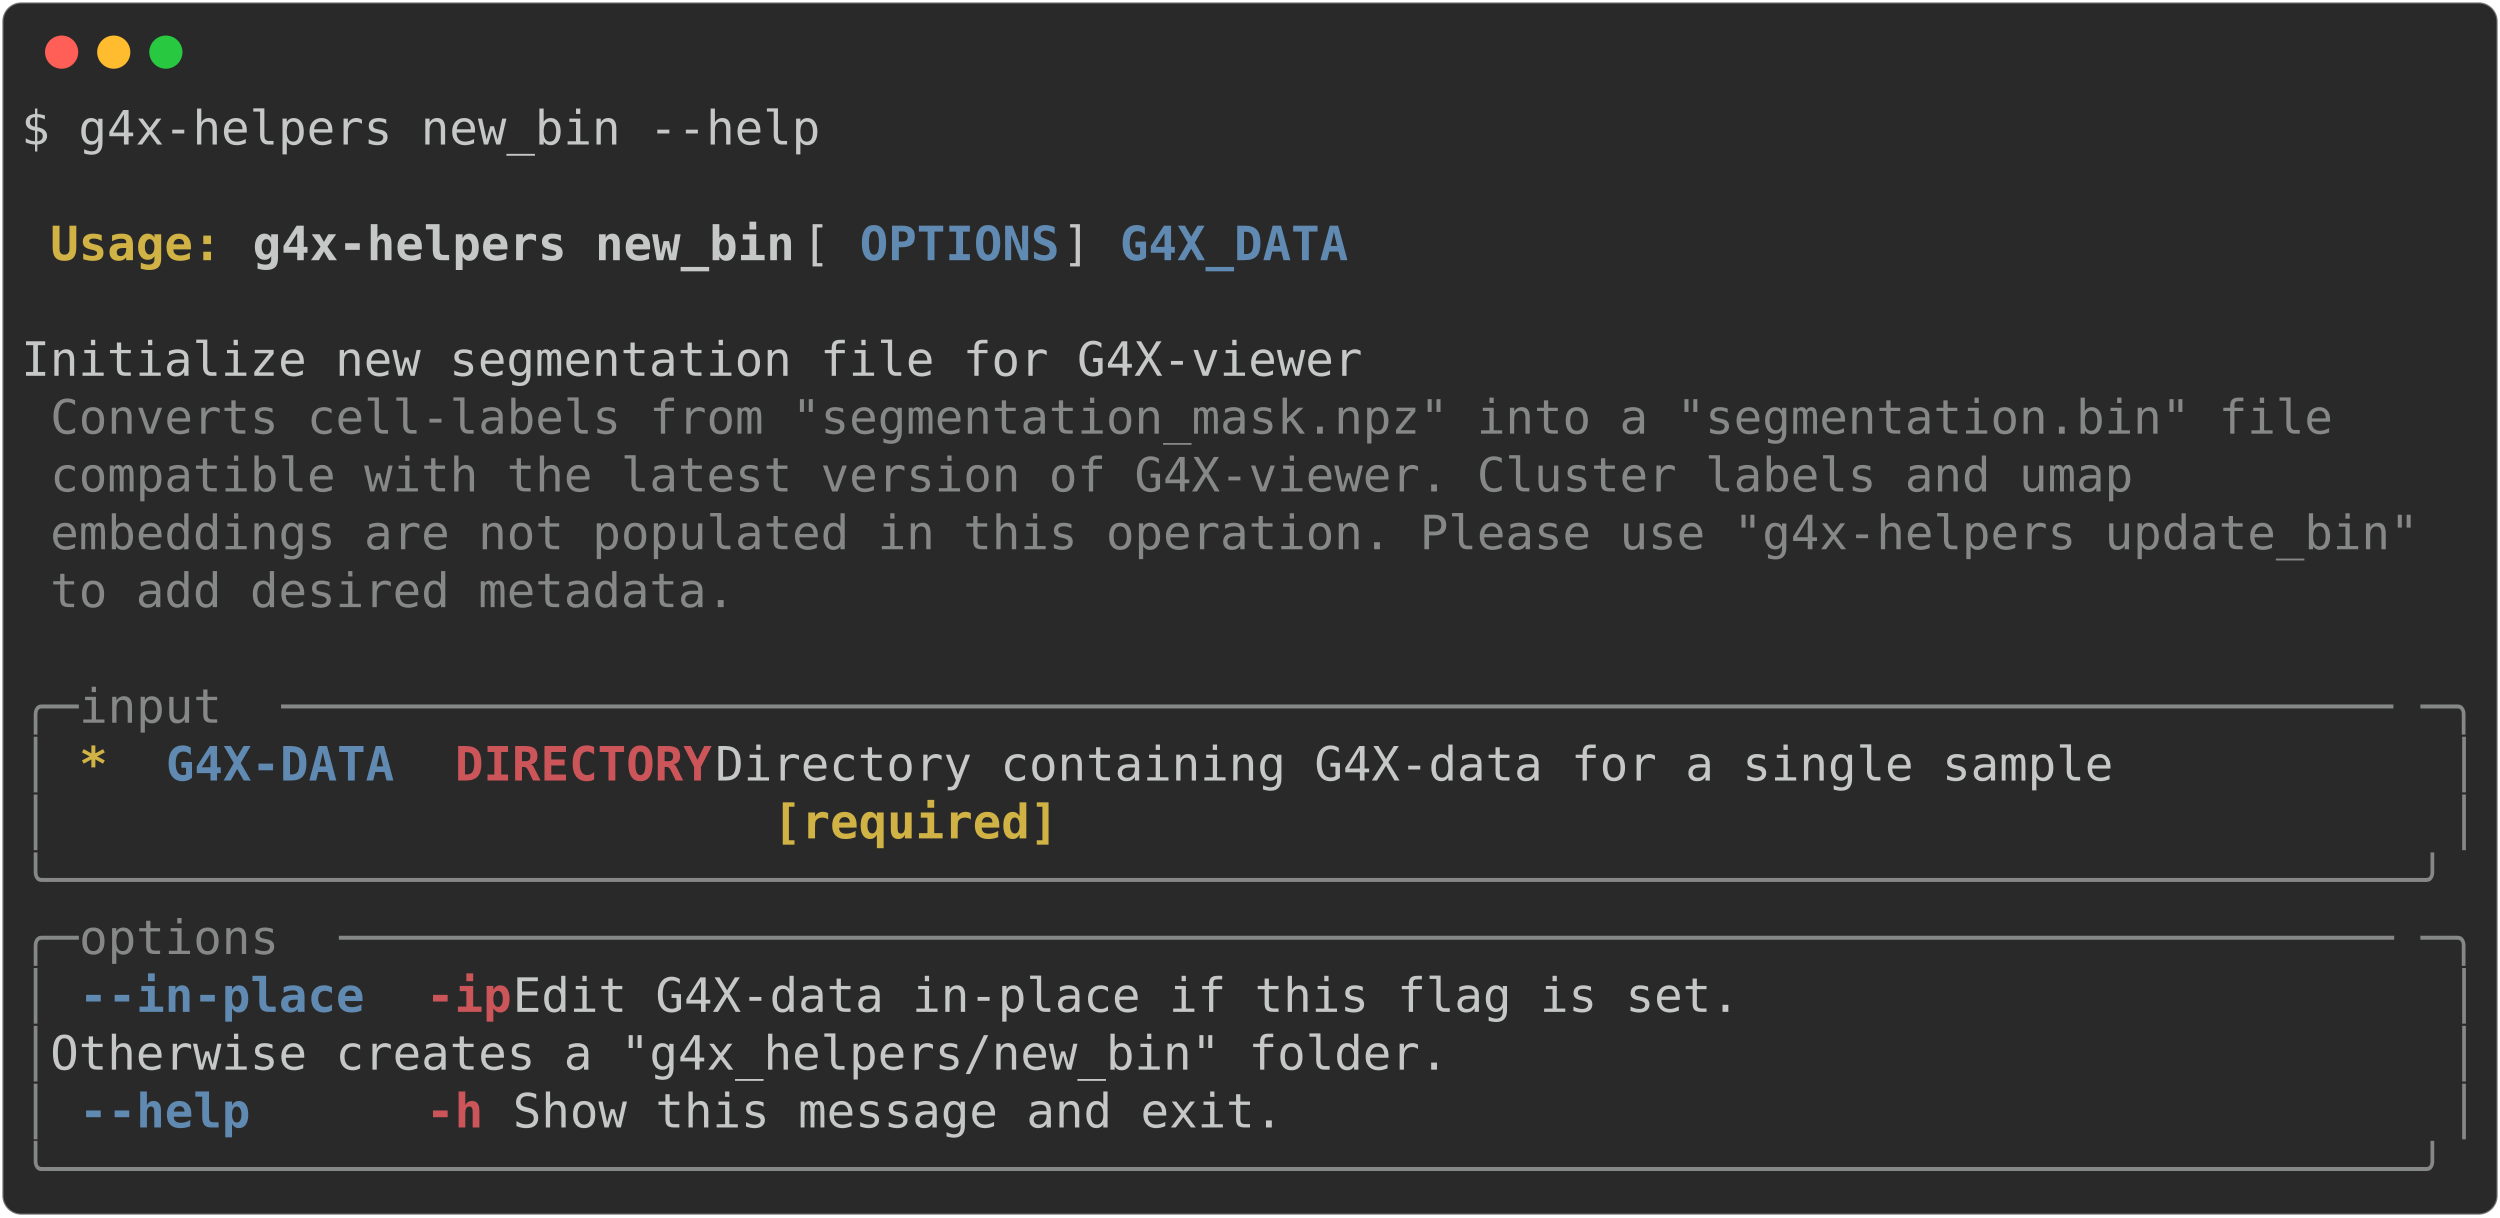
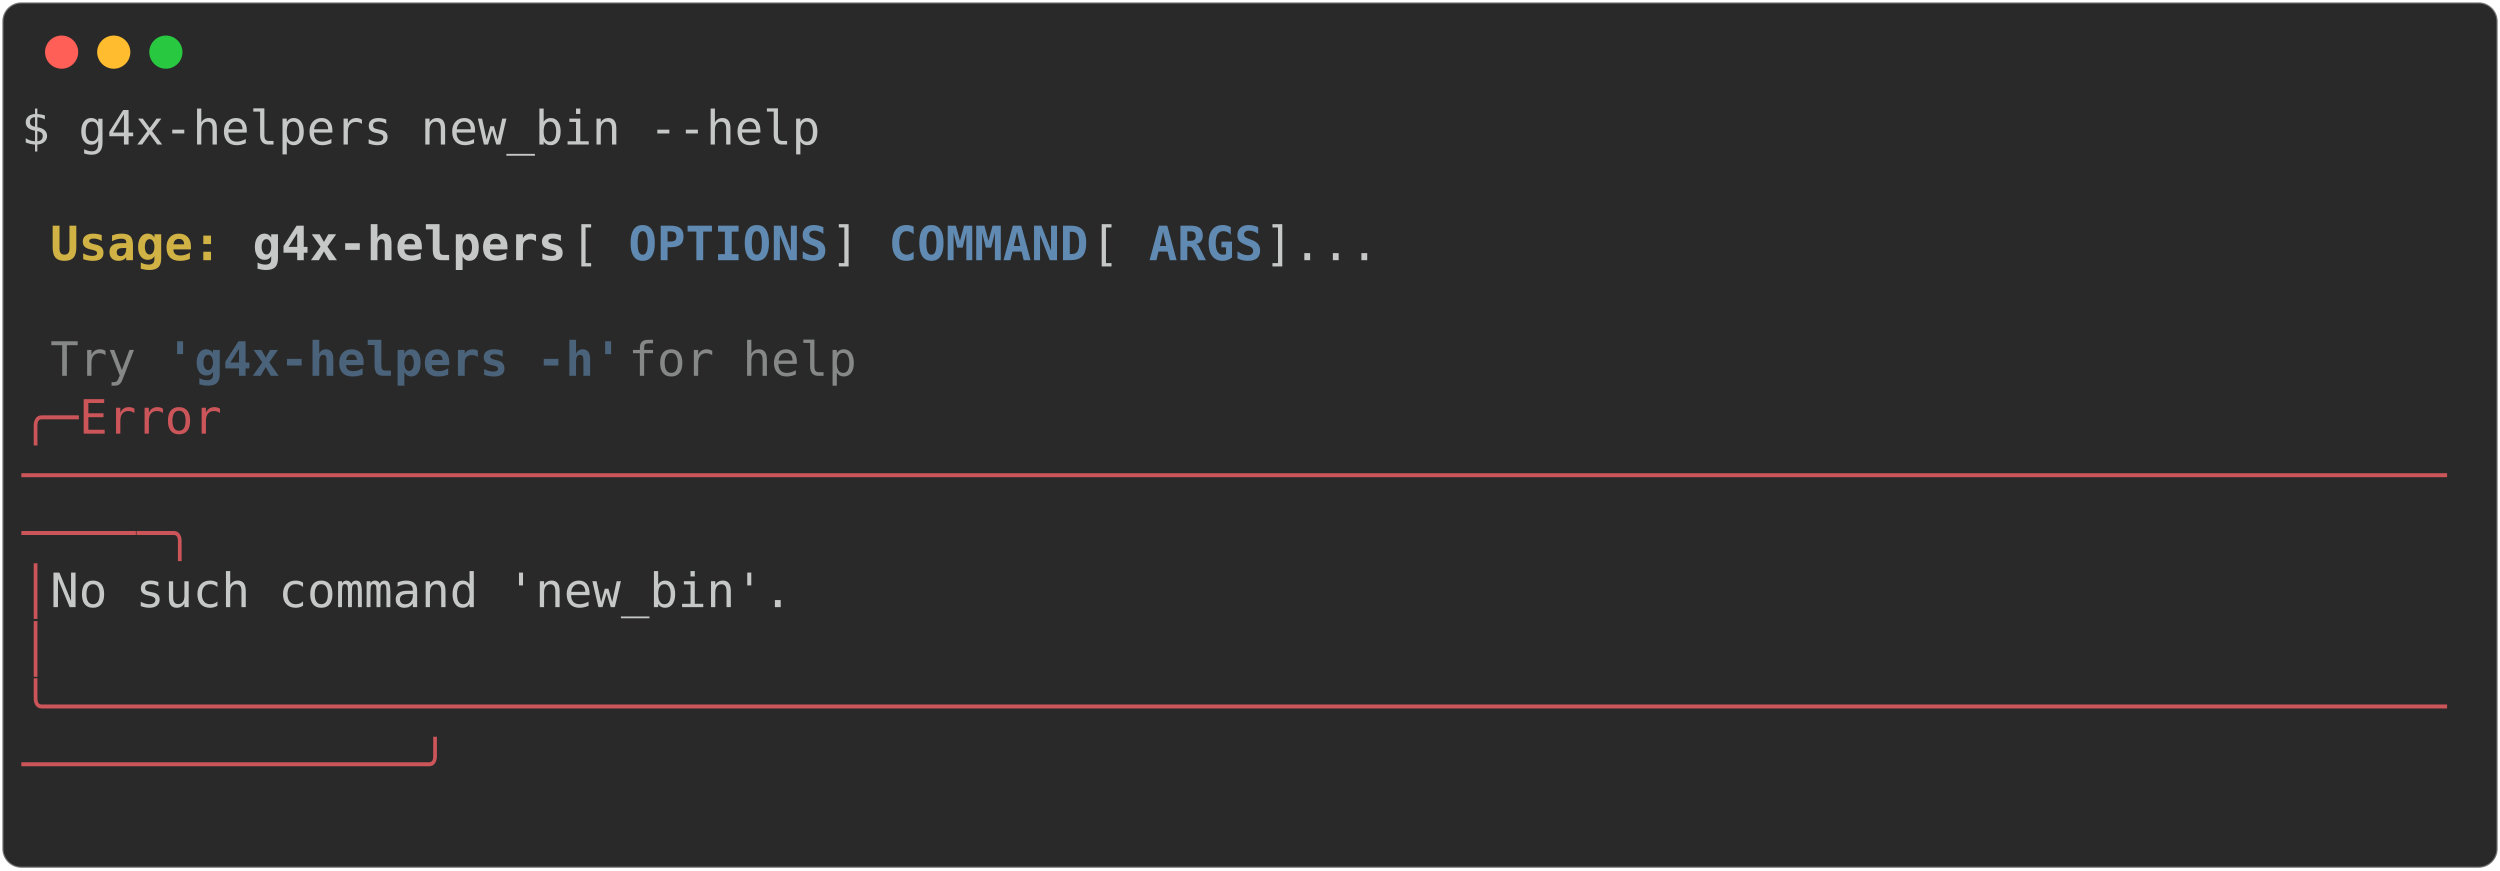
- <svg xmlns="http://www.w3.org/2000/svg" class="rich-terminal" viewBox="0 0 1055 513.6">
+ <svg xmlns="http://www.w3.org/2000/svg" class="rich-terminal" viewBox="0 0 1055 367.2">
  <style>

    @font-face {
        font-family: "Fira Code";
        src: local("FiraCode-Regular"),
                url("https://cdnjs.cloudflare.com/ajax/libs/firacode/6.2.0/woff2/FiraCode-Regular.woff2") format("woff2"),
                url("https://cdnjs.cloudflare.com/ajax/libs/firacode/6.2.0/woff/FiraCode-Regular.woff") format("woff");
        font-style: normal;
        font-weight: 400;
    }
    @font-face {
        font-family: "Fira Code";
        src: local("FiraCode-Bold"),
                url("https://cdnjs.cloudflare.com/ajax/libs/firacode/6.2.0/woff2/FiraCode-Bold.woff2") format("woff2"),
                url("https://cdnjs.cloudflare.com/ajax/libs/firacode/6.2.0/woff/FiraCode-Bold.woff") format("woff");
        font-style: bold;
        font-weight: 700;
    }

-     .terminal-2021575625-matrix {
+     .terminal-603315093-matrix {
        font-family: Fira Code, monospace;
        font-size: 20px;
        line-height: 24.4px;
        font-variant-east-asian: full-width;
    }

-     .terminal-2021575625-title {
+     .terminal-603315093-title {
        font-size: 18px;
        font-weight: bold;
        font-family: arial;
    }

-     .terminal-2021575625-r1 { fill: #c5c8c6 }
- .terminal-2021575625-r2 { fill: #d0b344;font-weight: bold }
- .terminal-2021575625-r3 { fill: #c5c8c6;font-weight: bold }
- .terminal-2021575625-r4 { fill: #608ab1;font-weight: bold }
- .terminal-2021575625-r5 { fill: #868887 }
- .terminal-2021575625-r6 { fill: #cc555a;font-weight: bold }
+     .terminal-603315093-r1 { fill: #c5c8c6 }
+ .terminal-603315093-r2 { fill: #d0b344;font-weight: bold }
+ .terminal-603315093-r3 { fill: #c5c8c6;font-weight: bold }
+ .terminal-603315093-r4 { fill: #608ab1;font-weight: bold }
+ .terminal-603315093-r5 { fill: #868887 }
+ .terminal-603315093-r6 { fill: #4a637a;font-weight: bold }
+ .terminal-603315093-r7 { fill: #cc555a }
    </style>
  <defs>
-     <clipPath id="terminal-2021575625-clip-terminal">
-       <rect x="0" y="0" width="1036.0" height="462.6" />
+     <clipPath id="terminal-603315093-clip-terminal">
+       <rect x="0" y="0" width="1036.0" height="316.2" />
    </clipPath>
-     <clipPath id="terminal-2021575625-line-0">
+     <clipPath id="terminal-603315093-line-0">
      <rect x="0" y="1.5" width="1037" height="24.65" />
    </clipPath>
-     <clipPath id="terminal-2021575625-line-1">
+     <clipPath id="terminal-603315093-line-1">
      <rect x="0" y="25.9" width="1037" height="24.65" />
    </clipPath>
-     <clipPath id="terminal-2021575625-line-2">
+     <clipPath id="terminal-603315093-line-2">
      <rect x="0" y="50.3" width="1037" height="24.65" />
    </clipPath>
-     <clipPath id="terminal-2021575625-line-3">
+     <clipPath id="terminal-603315093-line-3">
      <rect x="0" y="74.7" width="1037" height="24.65" />
    </clipPath>
-     <clipPath id="terminal-2021575625-line-4">
+     <clipPath id="terminal-603315093-line-4">
      <rect x="0" y="99.1" width="1037" height="24.65" />
    </clipPath>
-     <clipPath id="terminal-2021575625-line-5">
+     <clipPath id="terminal-603315093-line-5">
      <rect x="0" y="123.5" width="1037" height="24.65" />
    </clipPath>
-     <clipPath id="terminal-2021575625-line-6">
+     <clipPath id="terminal-603315093-line-6">
      <rect x="0" y="147.9" width="1037" height="24.65" />
    </clipPath>
-     <clipPath id="terminal-2021575625-line-7">
+     <clipPath id="terminal-603315093-line-7">
      <rect x="0" y="172.3" width="1037" height="24.65" />
    </clipPath>
-     <clipPath id="terminal-2021575625-line-8">
+     <clipPath id="terminal-603315093-line-8">
      <rect x="0" y="196.7" width="1037" height="24.65" />
    </clipPath>
-     <clipPath id="terminal-2021575625-line-9">
+     <clipPath id="terminal-603315093-line-9">
      <rect x="0" y="221.1" width="1037" height="24.65" />
    </clipPath>
-     <clipPath id="terminal-2021575625-line-10">
+     <clipPath id="terminal-603315093-line-10">
      <rect x="0" y="245.5" width="1037" height="24.65" />
    </clipPath>
-     <clipPath id="terminal-2021575625-line-11">
+     <clipPath id="terminal-603315093-line-11">
      <rect x="0" y="269.9" width="1037" height="24.65" />
    </clipPath>
-     <clipPath id="terminal-2021575625-line-12">
-       <rect x="0" y="294.3" width="1037" height="24.65" />
-     </clipPath>
-     <clipPath id="terminal-2021575625-line-13">
-       <rect x="0" y="318.7" width="1037" height="24.65" />
-     </clipPath>
-     <clipPath id="terminal-2021575625-line-14">
-       <rect x="0" y="343.1" width="1037" height="24.65" />
-     </clipPath>
-     <clipPath id="terminal-2021575625-line-15">
-       <rect x="0" y="367.5" width="1037" height="24.65" />
-     </clipPath>
-     <clipPath id="terminal-2021575625-line-16">
-       <rect x="0" y="391.9" width="1037" height="24.65" />
-     </clipPath>
-     <clipPath id="terminal-2021575625-line-17">
-       <rect x="0" y="416.3" width="1037" height="24.65" />
-     </clipPath>
  </defs>
-   <rect fill="#292929" stroke="rgba(255,255,255,0.35)" stroke-width="1" x="1" y="1" width="1053" height="511.6" rx="8" />
+   <rect fill="#292929" stroke="rgba(255,255,255,0.35)" stroke-width="1" x="1" y="1" width="1053" height="365.2" rx="8" />
  <g transform="translate(26,22)">
    <circle cx="0" cy="0" r="7" fill="#ff5f57" />
    <circle cx="22" cy="0" r="7" fill="#febc2e" />
    <circle cx="44" cy="0" r="7" fill="#28c840" />
  </g>
-   <g transform="translate(9, 41)" clip-path="url(#terminal-2021575625-clip-terminal)">
-     <g class="terminal-2021575625-matrix">
-       <text class="terminal-2021575625-r1" x="0" y="20" textLength="341.6" clip-path="url(#terminal-2021575625-line-0)">$ g4x-helpers new_bin --help</text>
-       <text class="terminal-2021575625-r1" x="1037" y="20" textLength="12.2" clip-path="url(#terminal-2021575625-line-0)">
+   <g transform="translate(9, 41)" clip-path="url(#terminal-603315093-clip-terminal)">
+     <g class="terminal-603315093-matrix">
+       <text class="terminal-603315093-r1" x="0" y="20" textLength="341.6" clip-path="url(#terminal-603315093-line-0)">$ g4x-helpers new_bin --help</text>
+       <text class="terminal-603315093-r1" x="1037" y="20" textLength="12.2" clip-path="url(#terminal-603315093-line-0)">
</text>
-       <text class="terminal-2021575625-r1" x="1037" y="44.4" textLength="12.2" clip-path="url(#terminal-2021575625-line-1)">
+       <text class="terminal-603315093-r1" x="1037" y="44.4" textLength="12.2" clip-path="url(#terminal-603315093-line-1)">
</text>
-       <text class="terminal-2021575625-r2" x="12.2" y="68.8" textLength="73.2" clip-path="url(#terminal-2021575625-line-2)">Usage:</text>
-       <text class="terminal-2021575625-r3" x="97.6" y="68.8" textLength="231.8" clip-path="url(#terminal-2021575625-line-2)">g4x-helpers new_bin</text>
-       <text class="terminal-2021575625-r1" x="329.4" y="68.8" textLength="24.4" clip-path="url(#terminal-2021575625-line-2)"> [</text>
-       <text class="terminal-2021575625-r4" x="353.8" y="68.8" textLength="85.4" clip-path="url(#terminal-2021575625-line-2)">OPTIONS</text>
-       <text class="terminal-2021575625-r1" x="439.2" y="68.8" textLength="24.4" clip-path="url(#terminal-2021575625-line-2)">] </text>
-       <text class="terminal-2021575625-r4" x="463.6" y="68.8" textLength="97.6" clip-path="url(#terminal-2021575625-line-2)">G4X_DATA</text>
-       <text class="terminal-2021575625-r1" x="1037" y="68.8" textLength="12.2" clip-path="url(#terminal-2021575625-line-2)">
+       <text class="terminal-603315093-r2" x="12.2" y="68.8" textLength="73.2" clip-path="url(#terminal-603315093-line-2)">Usage:</text>
+       <text class="terminal-603315093-r3" x="97.6" y="68.8" textLength="134.2" clip-path="url(#terminal-603315093-line-2)">g4x-helpers</text>
+       <text class="terminal-603315093-r1" x="231.8" y="68.8" textLength="24.4" clip-path="url(#terminal-603315093-line-2)"> [</text>
+       <text class="terminal-603315093-r4" x="256.2" y="68.8" textLength="85.4" clip-path="url(#terminal-603315093-line-2)">OPTIONS</text>
+       <text class="terminal-603315093-r1" x="341.6" y="68.8" textLength="24.4" clip-path="url(#terminal-603315093-line-2)">] </text>
+       <text class="terminal-603315093-r4" x="366" y="68.8" textLength="85.4" clip-path="url(#terminal-603315093-line-2)">COMMAND</text>
+       <text class="terminal-603315093-r1" x="451.4" y="68.8" textLength="24.4" clip-path="url(#terminal-603315093-line-2)"> [</text>
+       <text class="terminal-603315093-r4" x="475.8" y="68.8" textLength="48.8" clip-path="url(#terminal-603315093-line-2)">ARGS</text>
+       <text class="terminal-603315093-r1" x="524.6" y="68.8" textLength="512.4" clip-path="url(#terminal-603315093-line-2)">]...                                      </text>
+       <text class="terminal-603315093-r1" x="1037" y="68.8" textLength="12.2" clip-path="url(#terminal-603315093-line-2)">
</text>
-       <text class="terminal-2021575625-r1" x="1037" y="93.2" textLength="12.2" clip-path="url(#terminal-2021575625-line-3)">
+       <text class="terminal-603315093-r1" x="1037" y="93.2" textLength="12.2" clip-path="url(#terminal-603315093-line-3)">
</text>
-       <text class="terminal-2021575625-r1" x="0" y="117.6" textLength="1037" clip-path="url(#terminal-2021575625-line-4)"> Initialize new segmentation file for G4X-viewer                                     </text>
-       <text class="terminal-2021575625-r1" x="1037" y="117.6" textLength="12.2" clip-path="url(#terminal-2021575625-line-4)">
+       <text class="terminal-603315093-r5" x="12.2" y="117.6" textLength="48.8" clip-path="url(#terminal-603315093-line-4)">Try </text>
+       <text class="terminal-603315093-r6" x="61" y="117.6" textLength="195.2" clip-path="url(#terminal-603315093-line-4)">'g4x-helpers -h'</text>
+       <text class="terminal-603315093-r5" x="256.2" y="117.6" textLength="109.8" clip-path="url(#terminal-603315093-line-4)"> for help</text>
+       <text class="terminal-603315093-r1" x="1037" y="117.6" textLength="12.2" clip-path="url(#terminal-603315093-line-4)">
</text>
-       <text class="terminal-2021575625-r5" x="12.2" y="142" textLength="988.2" clip-path="url(#terminal-2021575625-line-5)">Converts cell-labels from "segmentation_mask.npz" into a "segmentation.bin" file </text>
-       <text class="terminal-2021575625-r1" x="1037" y="142" textLength="12.2" clip-path="url(#terminal-2021575625-line-5)">
+       <text class="terminal-603315093-r7" x="0" y="142" textLength="24.4" clip-path="url(#terminal-603315093-line-5)">╭─</text>
+       <text class="terminal-603315093-r7" x="24.4" y="142" textLength="85.4" clip-path="url(#terminal-603315093-line-5)"> Error </text>
+       <text class="terminal-603315093-r1" x="1037" y="142" textLength="12.2" clip-path="url(#terminal-603315093-line-5)">
</text>
-       <text class="terminal-2021575625-r5" x="12.2" y="166.4" textLength="902.8" clip-path="url(#terminal-2021575625-line-6)">compatible with the latest version of G4X-viewer. Cluster labels and umap </text>
-       <text class="terminal-2021575625-r1" x="1037" y="166.4" textLength="12.2" clip-path="url(#terminal-2021575625-line-6)">
+       <text class="terminal-603315093-r7" x="0" y="166.4" textLength="1037" clip-path="url(#terminal-603315093-line-6)">─────────────────────────────────────────────────────────────────────────────────────</text>
+       <text class="terminal-603315093-r1" x="1037" y="166.4" textLength="12.2" clip-path="url(#terminal-603315093-line-6)">
</text>
-       <text class="terminal-2021575625-r5" x="12.2" y="190.8" textLength="1012.6" clip-path="url(#terminal-2021575625-line-7)">embeddings are not populated in this operation. Please use "g4x-helpers update_bin"</text>
-       <text class="terminal-2021575625-r1" x="1037" y="190.8" textLength="12.2" clip-path="url(#terminal-2021575625-line-7)">
+       <text class="terminal-603315093-r7" x="0" y="190.8" textLength="48.8" clip-path="url(#terminal-603315093-line-7)">────</text>
+       <text class="terminal-603315093-r7" x="48.8" y="190.8" textLength="24.4" clip-path="url(#terminal-603315093-line-7)">─╮</text>
+       <text class="terminal-603315093-r1" x="1037" y="190.8" textLength="12.2" clip-path="url(#terminal-603315093-line-7)">
</text>
-       <text class="terminal-2021575625-r5" x="12.2" y="215.2" textLength="292.8" clip-path="url(#terminal-2021575625-line-8)">to add desired metadata.</text>
-       <text class="terminal-2021575625-r1" x="1037" y="215.2" textLength="12.2" clip-path="url(#terminal-2021575625-line-8)">
+       <text class="terminal-603315093-r7" x="0" y="215.2" textLength="12.2" clip-path="url(#terminal-603315093-line-8)">│</text>
+       <text class="terminal-603315093-r1" x="12.2" y="215.2" textLength="1024.8" clip-path="url(#terminal-603315093-line-8)"> No such command 'new_bin'.                                                         </text>
+       <text class="terminal-603315093-r1" x="1037" y="215.2" textLength="12.2" clip-path="url(#terminal-603315093-line-8)">
</text>
-       <text class="terminal-2021575625-r1" x="1037" y="239.6" textLength="12.2" clip-path="url(#terminal-2021575625-line-9)">
+       <text class="terminal-603315093-r7" x="0" y="239.6" textLength="12.2" clip-path="url(#terminal-603315093-line-9)">│</text>
+       <text class="terminal-603315093-r1" x="1037" y="239.6" textLength="12.2" clip-path="url(#terminal-603315093-line-9)">
</text>
-       <text class="terminal-2021575625-r5" x="0" y="264" textLength="24.4" clip-path="url(#terminal-2021575625-line-10)">╭─</text>
-       <text class="terminal-2021575625-r5" x="24.4" y="264" textLength="85.4" clip-path="url(#terminal-2021575625-line-10)"> input </text>
-       <text class="terminal-2021575625-r5" x="109.8" y="264" textLength="902.8" clip-path="url(#terminal-2021575625-line-10)">──────────────────────────────────────────────────────────────────────────</text>
-       <text class="terminal-2021575625-r5" x="1012.6" y="264" textLength="24.4" clip-path="url(#terminal-2021575625-line-10)">─╮</text>
-       <text class="terminal-2021575625-r1" x="1037" y="264" textLength="12.2" clip-path="url(#terminal-2021575625-line-10)">
+       <text class="terminal-603315093-r7" x="0" y="264" textLength="1037" clip-path="url(#terminal-603315093-line-10)">╰────────────────────────────────────────────────────────────────────────────────────</text>
+       <text class="terminal-603315093-r1" x="1037" y="264" textLength="12.2" clip-path="url(#terminal-603315093-line-10)">
</text>
-       <text class="terminal-2021575625-r5" x="0" y="288.4" textLength="12.2" clip-path="url(#terminal-2021575625-line-11)">│</text>
-       <text class="terminal-2021575625-r2" x="24.4" y="288.4" textLength="12.2" clip-path="url(#terminal-2021575625-line-11)">*</text>
-       <text class="terminal-2021575625-r4" x="61" y="288.4" textLength="97.6" clip-path="url(#terminal-2021575625-line-11)">G4X-DATA</text>
-       <text class="terminal-2021575625-r6" x="183" y="288.4" textLength="109.8" clip-path="url(#terminal-2021575625-line-11)">DIRECTORY</text>
-       <text class="terminal-2021575625-r1" x="292.8" y="288.4" textLength="732" clip-path="url(#terminal-2021575625-line-11)">  Directory containing G4X-data for a single sample         </text>
-       <text class="terminal-2021575625-r5" x="1024.8" y="288.4" textLength="12.2" clip-path="url(#terminal-2021575625-line-11)">│</text>
-       <text class="terminal-2021575625-r1" x="1037" y="288.4" textLength="12.2" clip-path="url(#terminal-2021575625-line-11)">
+       <text class="terminal-603315093-r7" x="0" y="288.4" textLength="183" clip-path="url(#terminal-603315093-line-11)">──────────────╯</text>
+       <text class="terminal-603315093-r1" x="1037" y="288.4" textLength="12.2" clip-path="url(#terminal-603315093-line-11)">
</text>
-       <text class="terminal-2021575625-r5" x="0" y="312.8" textLength="12.2" clip-path="url(#terminal-2021575625-line-12)">│</text>
-       <text class="terminal-2021575625-r2" x="317.2" y="312.8" textLength="122" clip-path="url(#terminal-2021575625-line-12)">[required]</text>
-       <text class="terminal-2021575625-r5" x="1024.8" y="312.8" textLength="12.2" clip-path="url(#terminal-2021575625-line-12)">│</text>
-       <text class="terminal-2021575625-r1" x="1037" y="312.8" textLength="12.2" clip-path="url(#terminal-2021575625-line-12)">
- </text>
-       <text class="terminal-2021575625-r5" x="0" y="337.2" textLength="1037" clip-path="url(#terminal-2021575625-line-13)">╰───────────────────────────────────────────────────────────────────────────────────╯</text>
-       <text class="terminal-2021575625-r1" x="1037" y="337.2" textLength="12.2" clip-path="url(#terminal-2021575625-line-13)">
- </text>
-       <text class="terminal-2021575625-r5" x="0" y="361.6" textLength="24.4" clip-path="url(#terminal-2021575625-line-14)">╭─</text>
-       <text class="terminal-2021575625-r5" x="24.4" y="361.6" textLength="109.8" clip-path="url(#terminal-2021575625-line-14)"> options </text>
-       <text class="terminal-2021575625-r5" x="134.2" y="361.6" textLength="878.4" clip-path="url(#terminal-2021575625-line-14)">────────────────────────────────────────────────────────────────────────</text>
-       <text class="terminal-2021575625-r5" x="1012.6" y="361.6" textLength="24.4" clip-path="url(#terminal-2021575625-line-14)">─╮</text>
-       <text class="terminal-2021575625-r1" x="1037" y="361.6" textLength="12.2" clip-path="url(#terminal-2021575625-line-14)">
- </text>
-       <text class="terminal-2021575625-r5" x="0" y="386" textLength="12.2" clip-path="url(#terminal-2021575625-line-15)">│</text>
-       <text class="terminal-2021575625-r4" x="24.4" y="386" textLength="122" clip-path="url(#terminal-2021575625-line-15)">--in-place</text>
-       <text class="terminal-2021575625-r6" x="170.8" y="386" textLength="36.6" clip-path="url(#terminal-2021575625-line-15)">-ip</text>
-       <text class="terminal-2021575625-r1" x="207.4" y="386" textLength="817.4" clip-path="url(#terminal-2021575625-line-15)">  Edit G4X-data in-place if this flag is set.                      </text>
-       <text class="terminal-2021575625-r5" x="1024.8" y="386" textLength="12.2" clip-path="url(#terminal-2021575625-line-15)">│</text>
-       <text class="terminal-2021575625-r1" x="1037" y="386" textLength="12.2" clip-path="url(#terminal-2021575625-line-15)">
- </text>
-       <text class="terminal-2021575625-r5" x="0" y="410.4" textLength="12.2" clip-path="url(#terminal-2021575625-line-16)">│</text>
-       <text class="terminal-2021575625-r1" x="12.2" y="410.4" textLength="1012.6" clip-path="url(#terminal-2021575625-line-16)">                  Otherwise creates a "g4x_helpers/new_bin" folder.                </text>
-       <text class="terminal-2021575625-r5" x="1024.8" y="410.4" textLength="12.2" clip-path="url(#terminal-2021575625-line-16)">│</text>
-       <text class="terminal-2021575625-r1" x="1037" y="410.4" textLength="12.2" clip-path="url(#terminal-2021575625-line-16)">
- </text>
-       <text class="terminal-2021575625-r5" x="0" y="434.8" textLength="12.2" clip-path="url(#terminal-2021575625-line-17)">│</text>
-       <text class="terminal-2021575625-r4" x="24.4" y="434.8" textLength="122" clip-path="url(#terminal-2021575625-line-17)">--help    </text>
-       <text class="terminal-2021575625-r6" x="170.8" y="434.8" textLength="36.6" clip-path="url(#terminal-2021575625-line-17)">-h </text>
-       <text class="terminal-2021575625-r1" x="207.4" y="434.8" textLength="817.4" clip-path="url(#terminal-2021575625-line-17)">  Show this message and exit.                                      </text>
-       <text class="terminal-2021575625-r5" x="1024.8" y="434.8" textLength="12.2" clip-path="url(#terminal-2021575625-line-17)">│</text>
-       <text class="terminal-2021575625-r1" x="1037" y="434.8" textLength="12.2" clip-path="url(#terminal-2021575625-line-17)">
- </text>
-       <text class="terminal-2021575625-r5" x="0" y="459.2" textLength="1037" clip-path="url(#terminal-2021575625-line-18)">╰───────────────────────────────────────────────────────────────────────────────────╯</text>
-       <text class="terminal-2021575625-r1" x="1037" y="459.2" textLength="12.2" clip-path="url(#terminal-2021575625-line-18)">
+       <text class="terminal-603315093-r1" x="1037" y="312.8" textLength="12.2" clip-path="url(#terminal-603315093-line-12)">
</text>
    </g>
  </g>
</svg>
